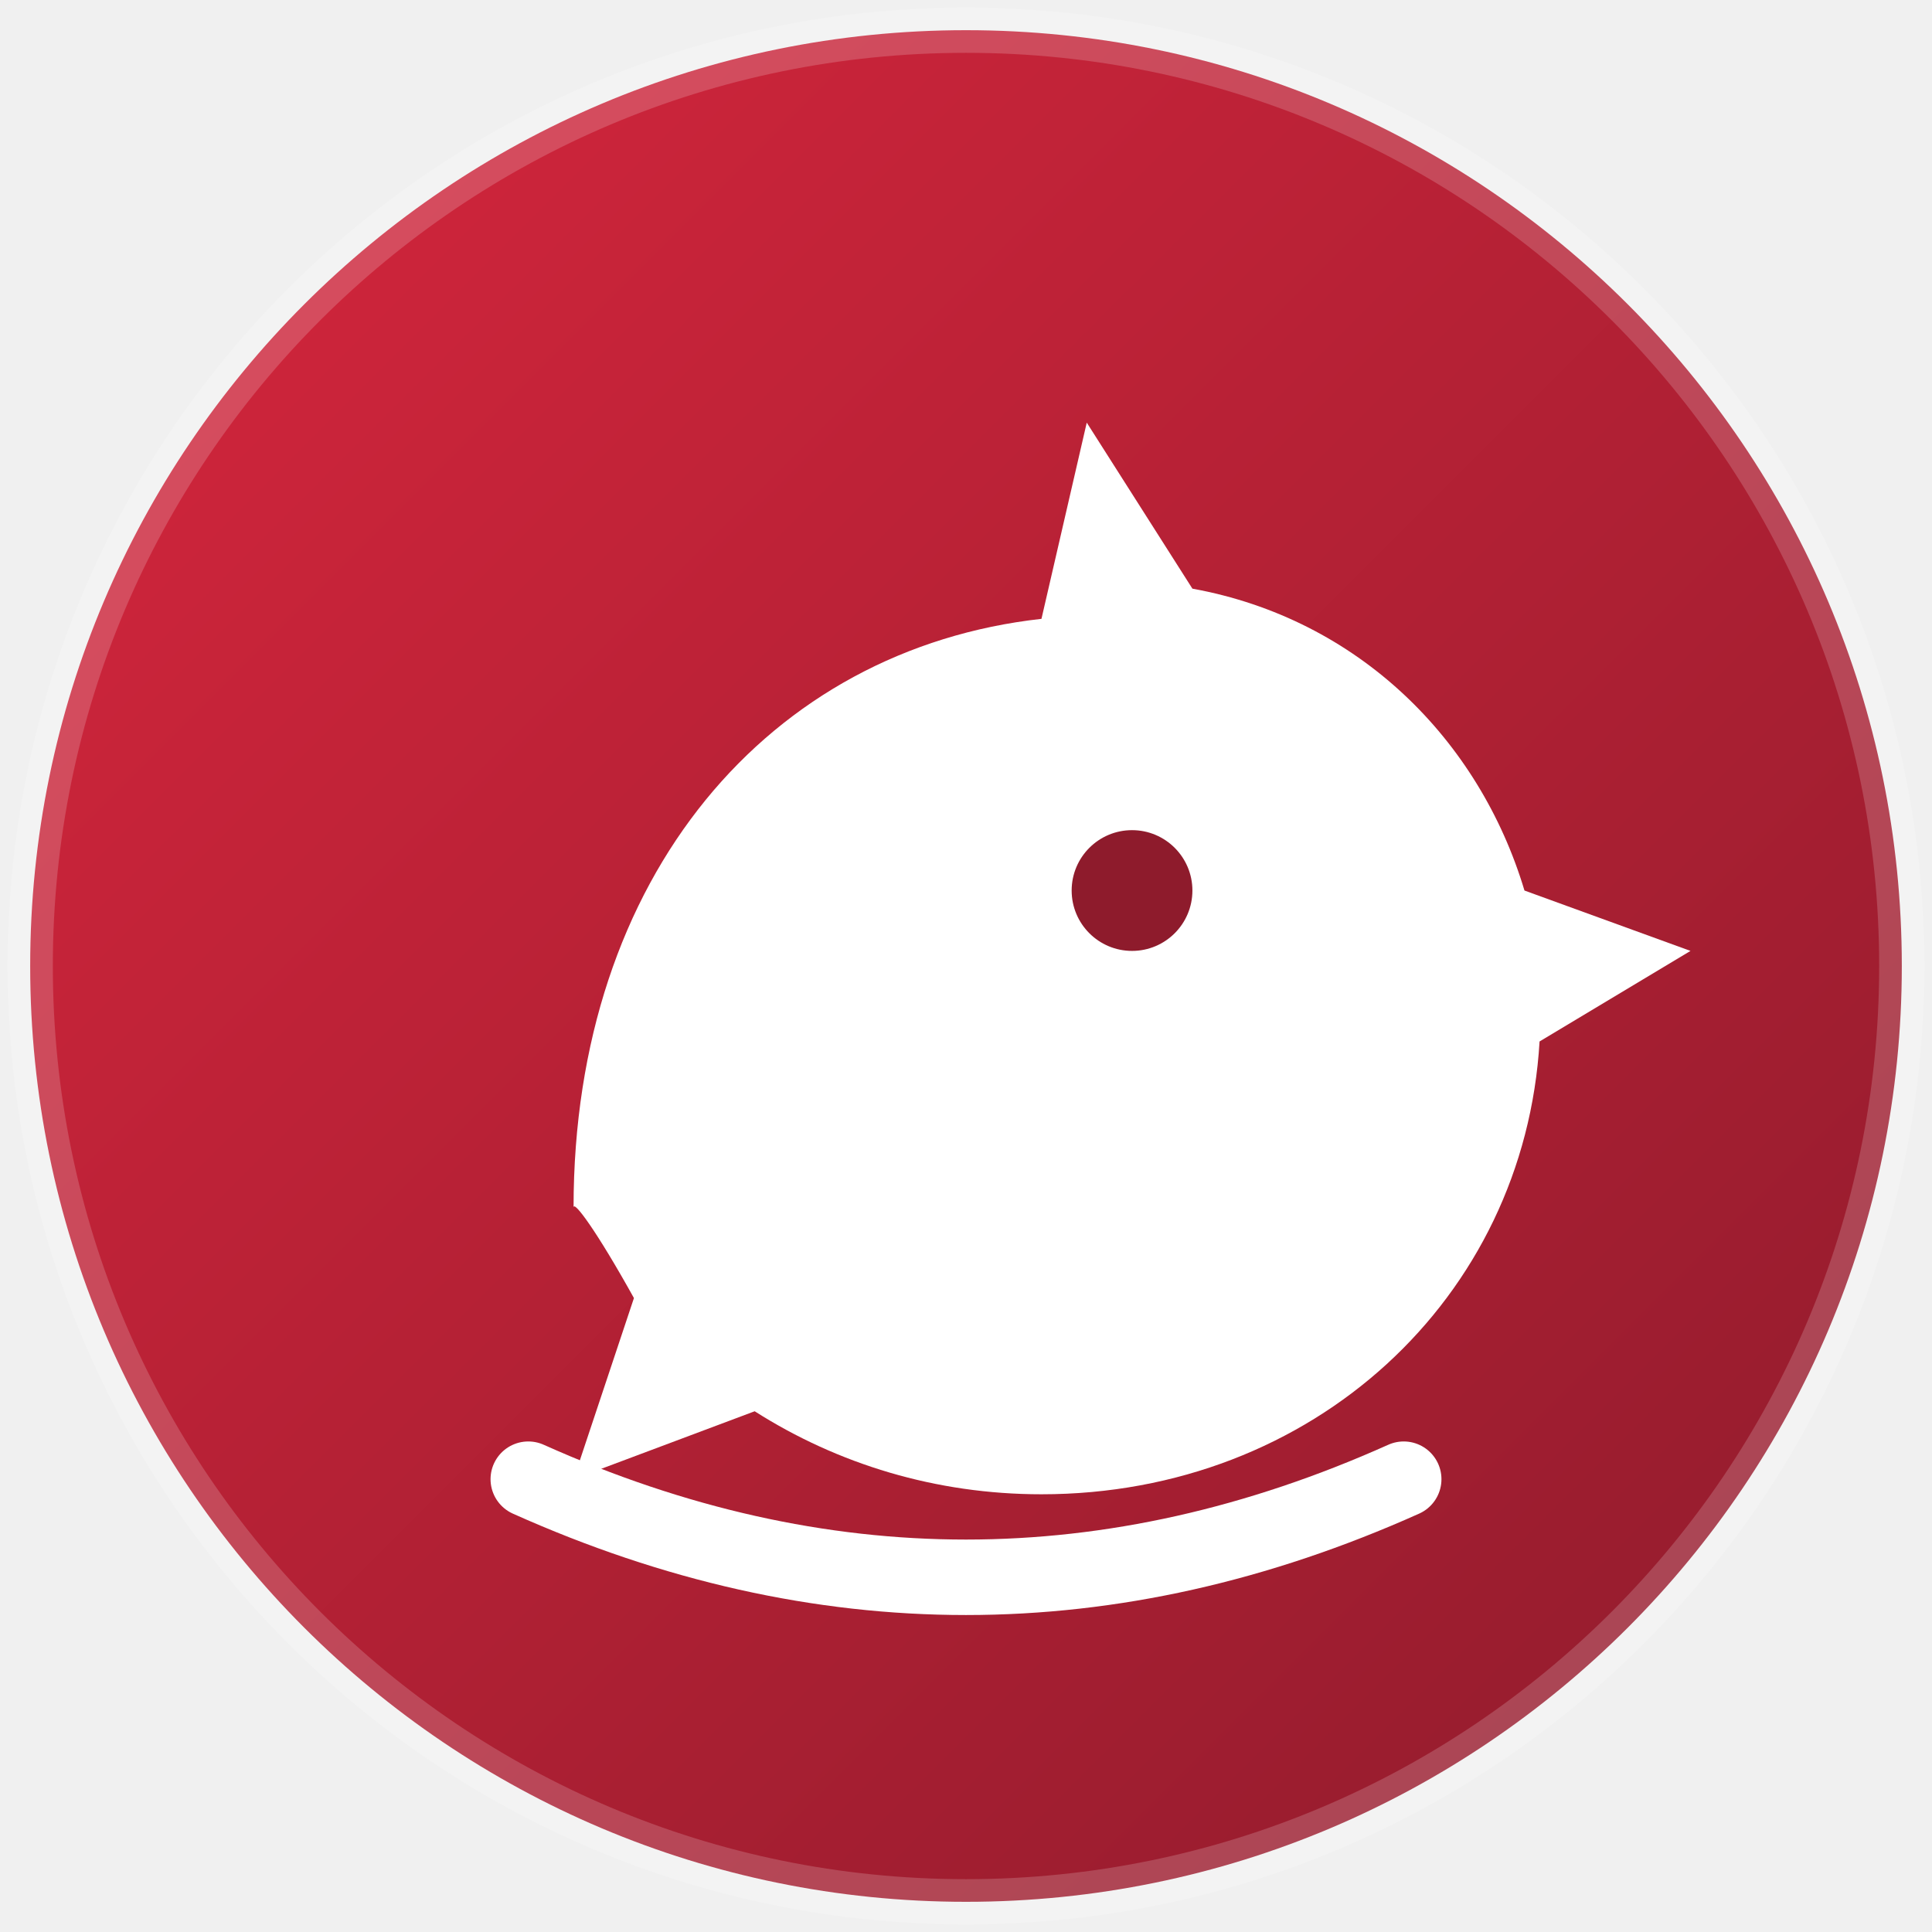
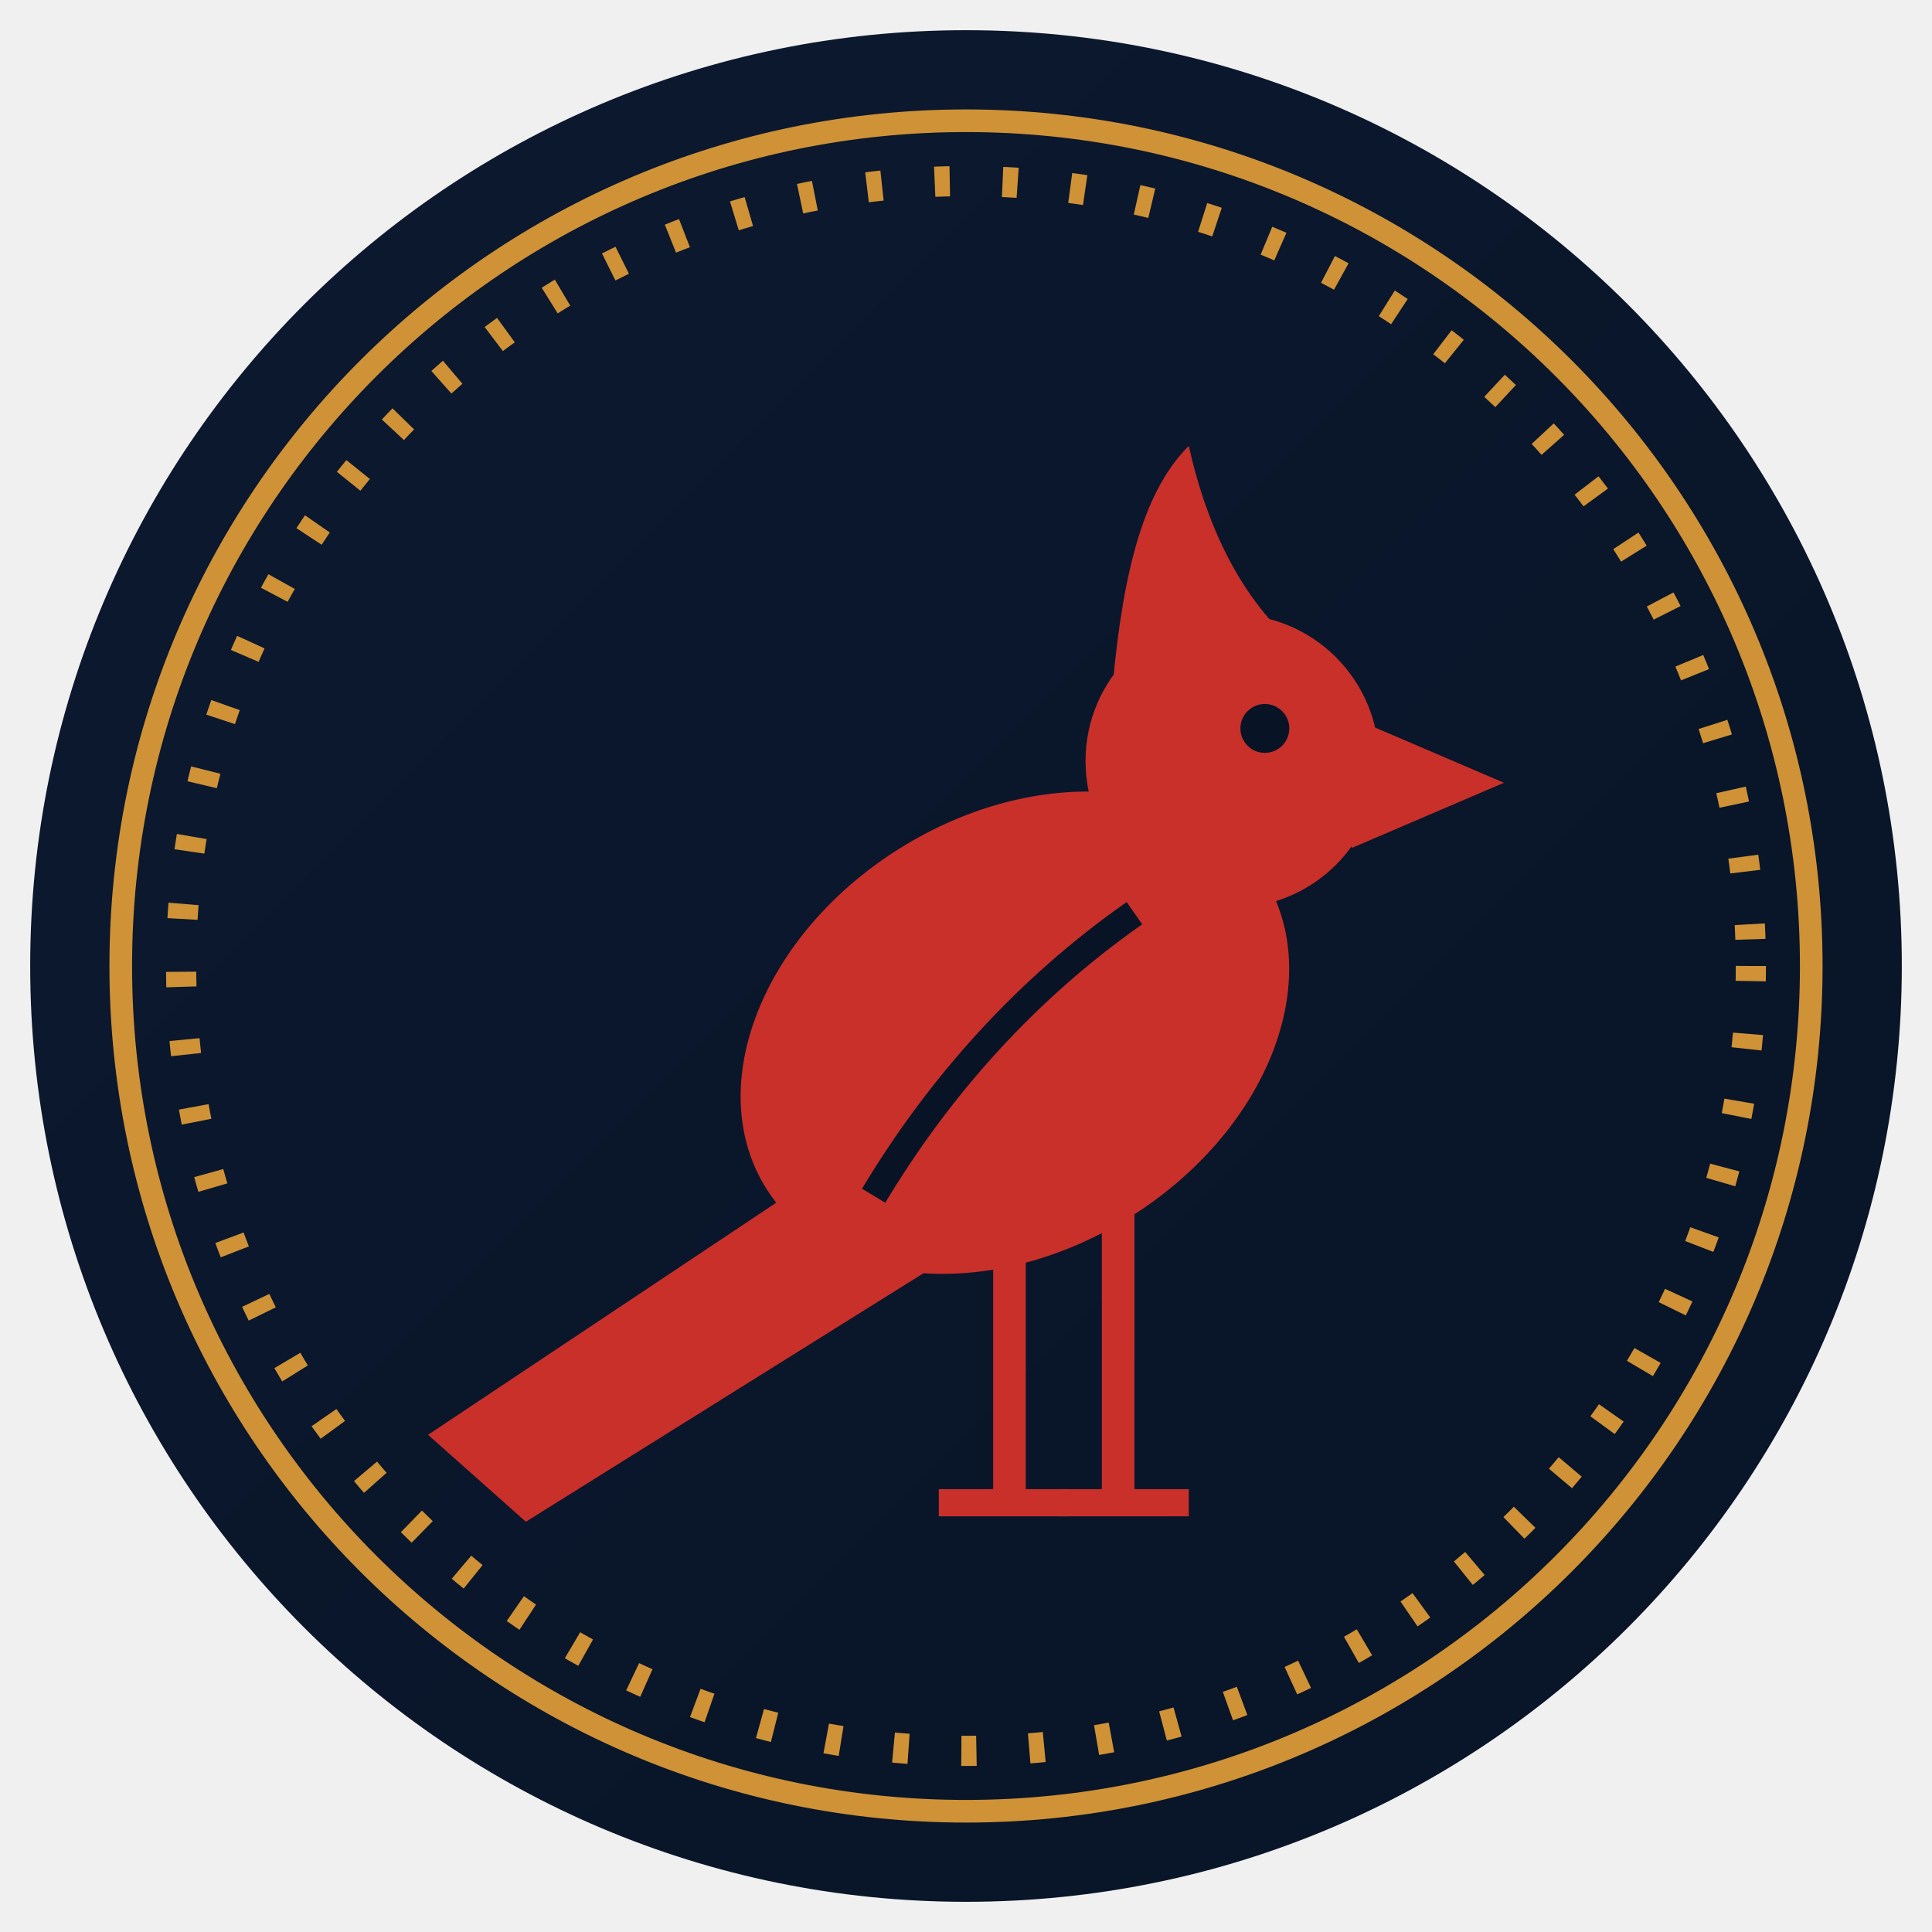
<svg xmlns="http://www.w3.org/2000/svg" viewBox="0 0 256 256" width="256" height="256">
  <defs>
    <linearGradient id="bg" x1="0" y1="0" x2="1" y2="1">
-       <stop offset="0" stop-color="#D7263D" />
-       <stop offset="1" stop-color="#8E1B2C" />
+       <stop offset="0" stop-color="#0c1930" />
+       <stop offset="1" stop-color="#081426" />
    </linearGradient>
  </defs>
  <circle cx="128" cy="128" r="124" fill="url(#bg)" />
-   <circle cx="128" cy="128" r="124" fill="none" stroke="#FFFFFF" stroke-opacity="0.18" stroke-width="6" />
-   <path fill="#FFFFFF" d="M76 160     c0-44 26-74 62-78     l6-26 14 22     c22 4 38 20 44 40     l22 8 -20 12     c-2 34 -30 60 -66 60     c-14 0 -27 -4 -38 -11     l-24 9 8 -24     c-5 -9 -8 -13 -8 -12 z" />
-   <circle cx="150" cy="118" r="8" fill="#8E1B2C" />
-   <path fill="none" stroke="#FFFFFF" stroke-width="10" stroke-linecap="round" d="M70 196 q58 26 116 0" />
+   <circle cx="128" cy="128" r="112" fill="none" stroke="#cf9236" stroke-width="3" />
+   <circle cx="128" cy="128" r="104" fill="none" stroke="#cf9236" stroke-width="4" stroke-dasharray="2 7" />
+   <g transform="translate(128 130) scale(0.72) translate(-121 -106.5)">
+     <g fill="#c9302a">
+       <path d="M100 138 L120 156 L40 206 L22 190 Z" />
+       <ellipse cx="130" cy="116" rx="54" ry="40" transform="rotate(-32 130 116)" />
+       <circle cx="170" cy="66" r="27" />
+       <path d="M148 52 C150 30 154 16 162 8 C166 26 174 40 186 48 Z" />
+       <path d="M192 58 L220 70 L192 82 Z" />
+       <path d="M126 140 h6 v62 h-6 z" />
+       <path d="M146 138 h6 v64 h-6 z" />
+       <path d="M116 200 h24 v5 h-24 z" />
+       <path d="M138 200 h24 v5 h-24 z" />
+     </g>
+     <path d="M152 94 C132 108 116 126 104 146" fill="none" stroke="#081426" stroke-width="5" />
+     <circle cx="176" cy="60" r="4.5" fill="#081426" />
+   </g>
</svg>
